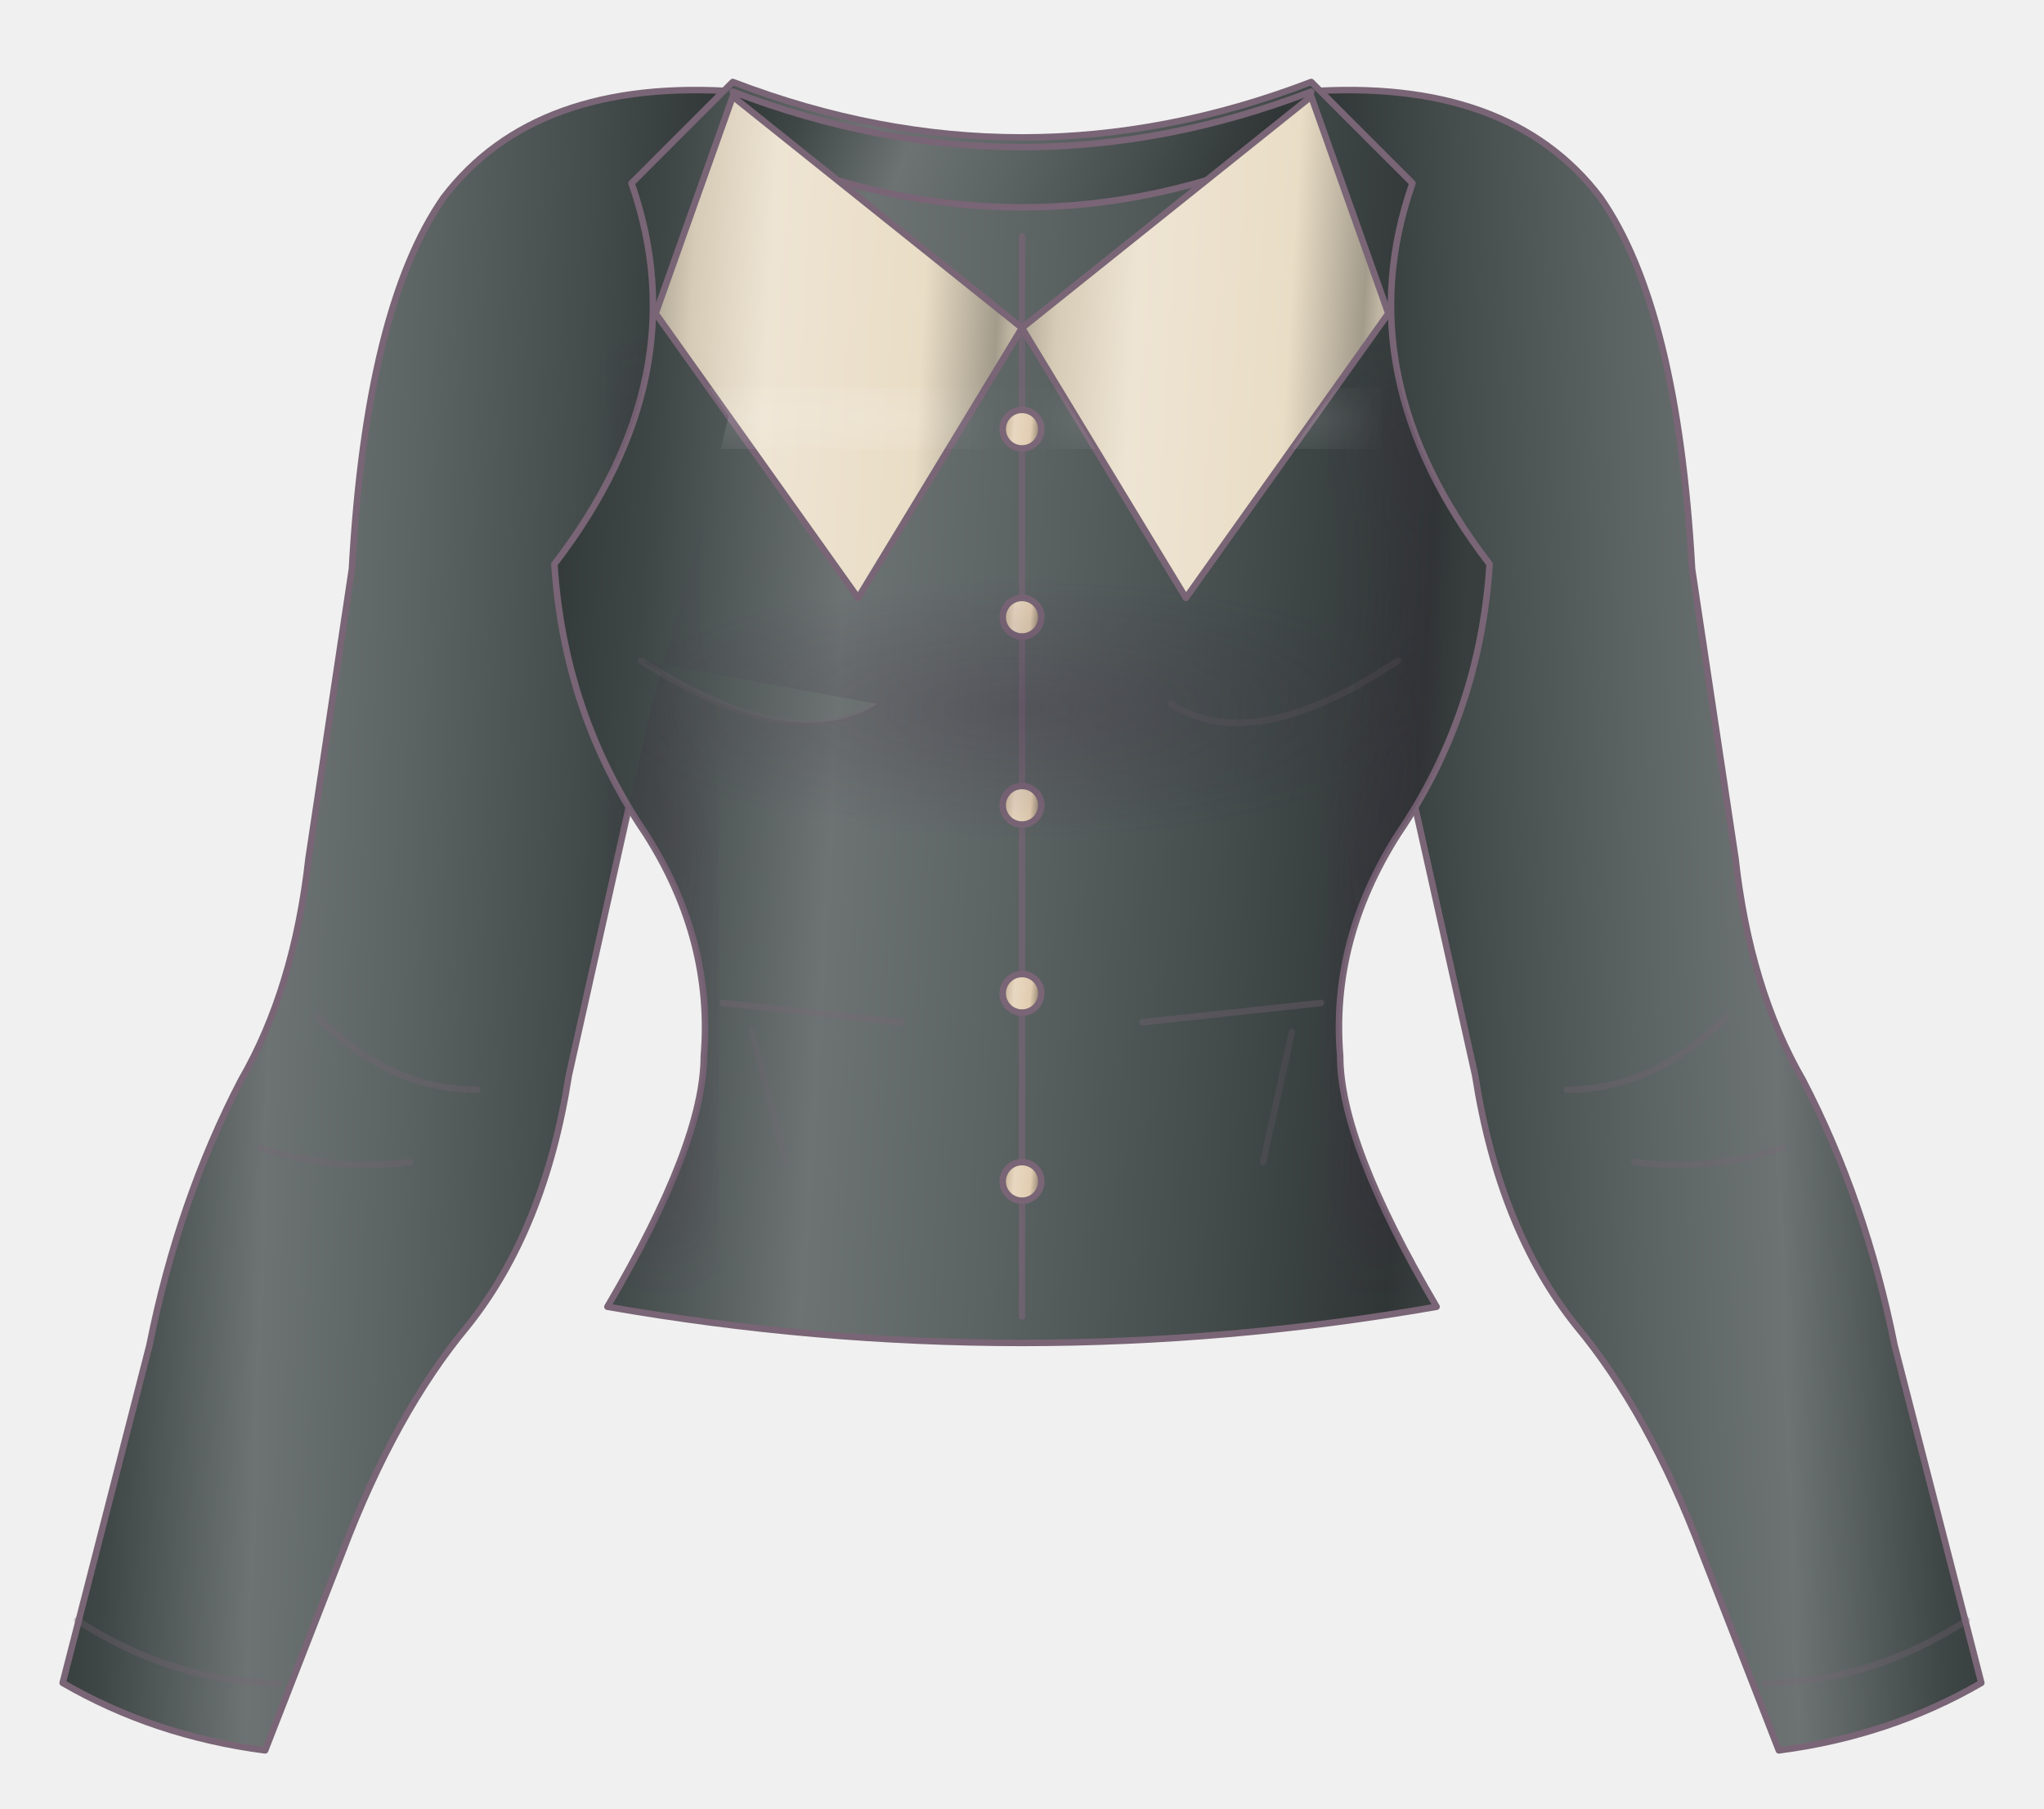
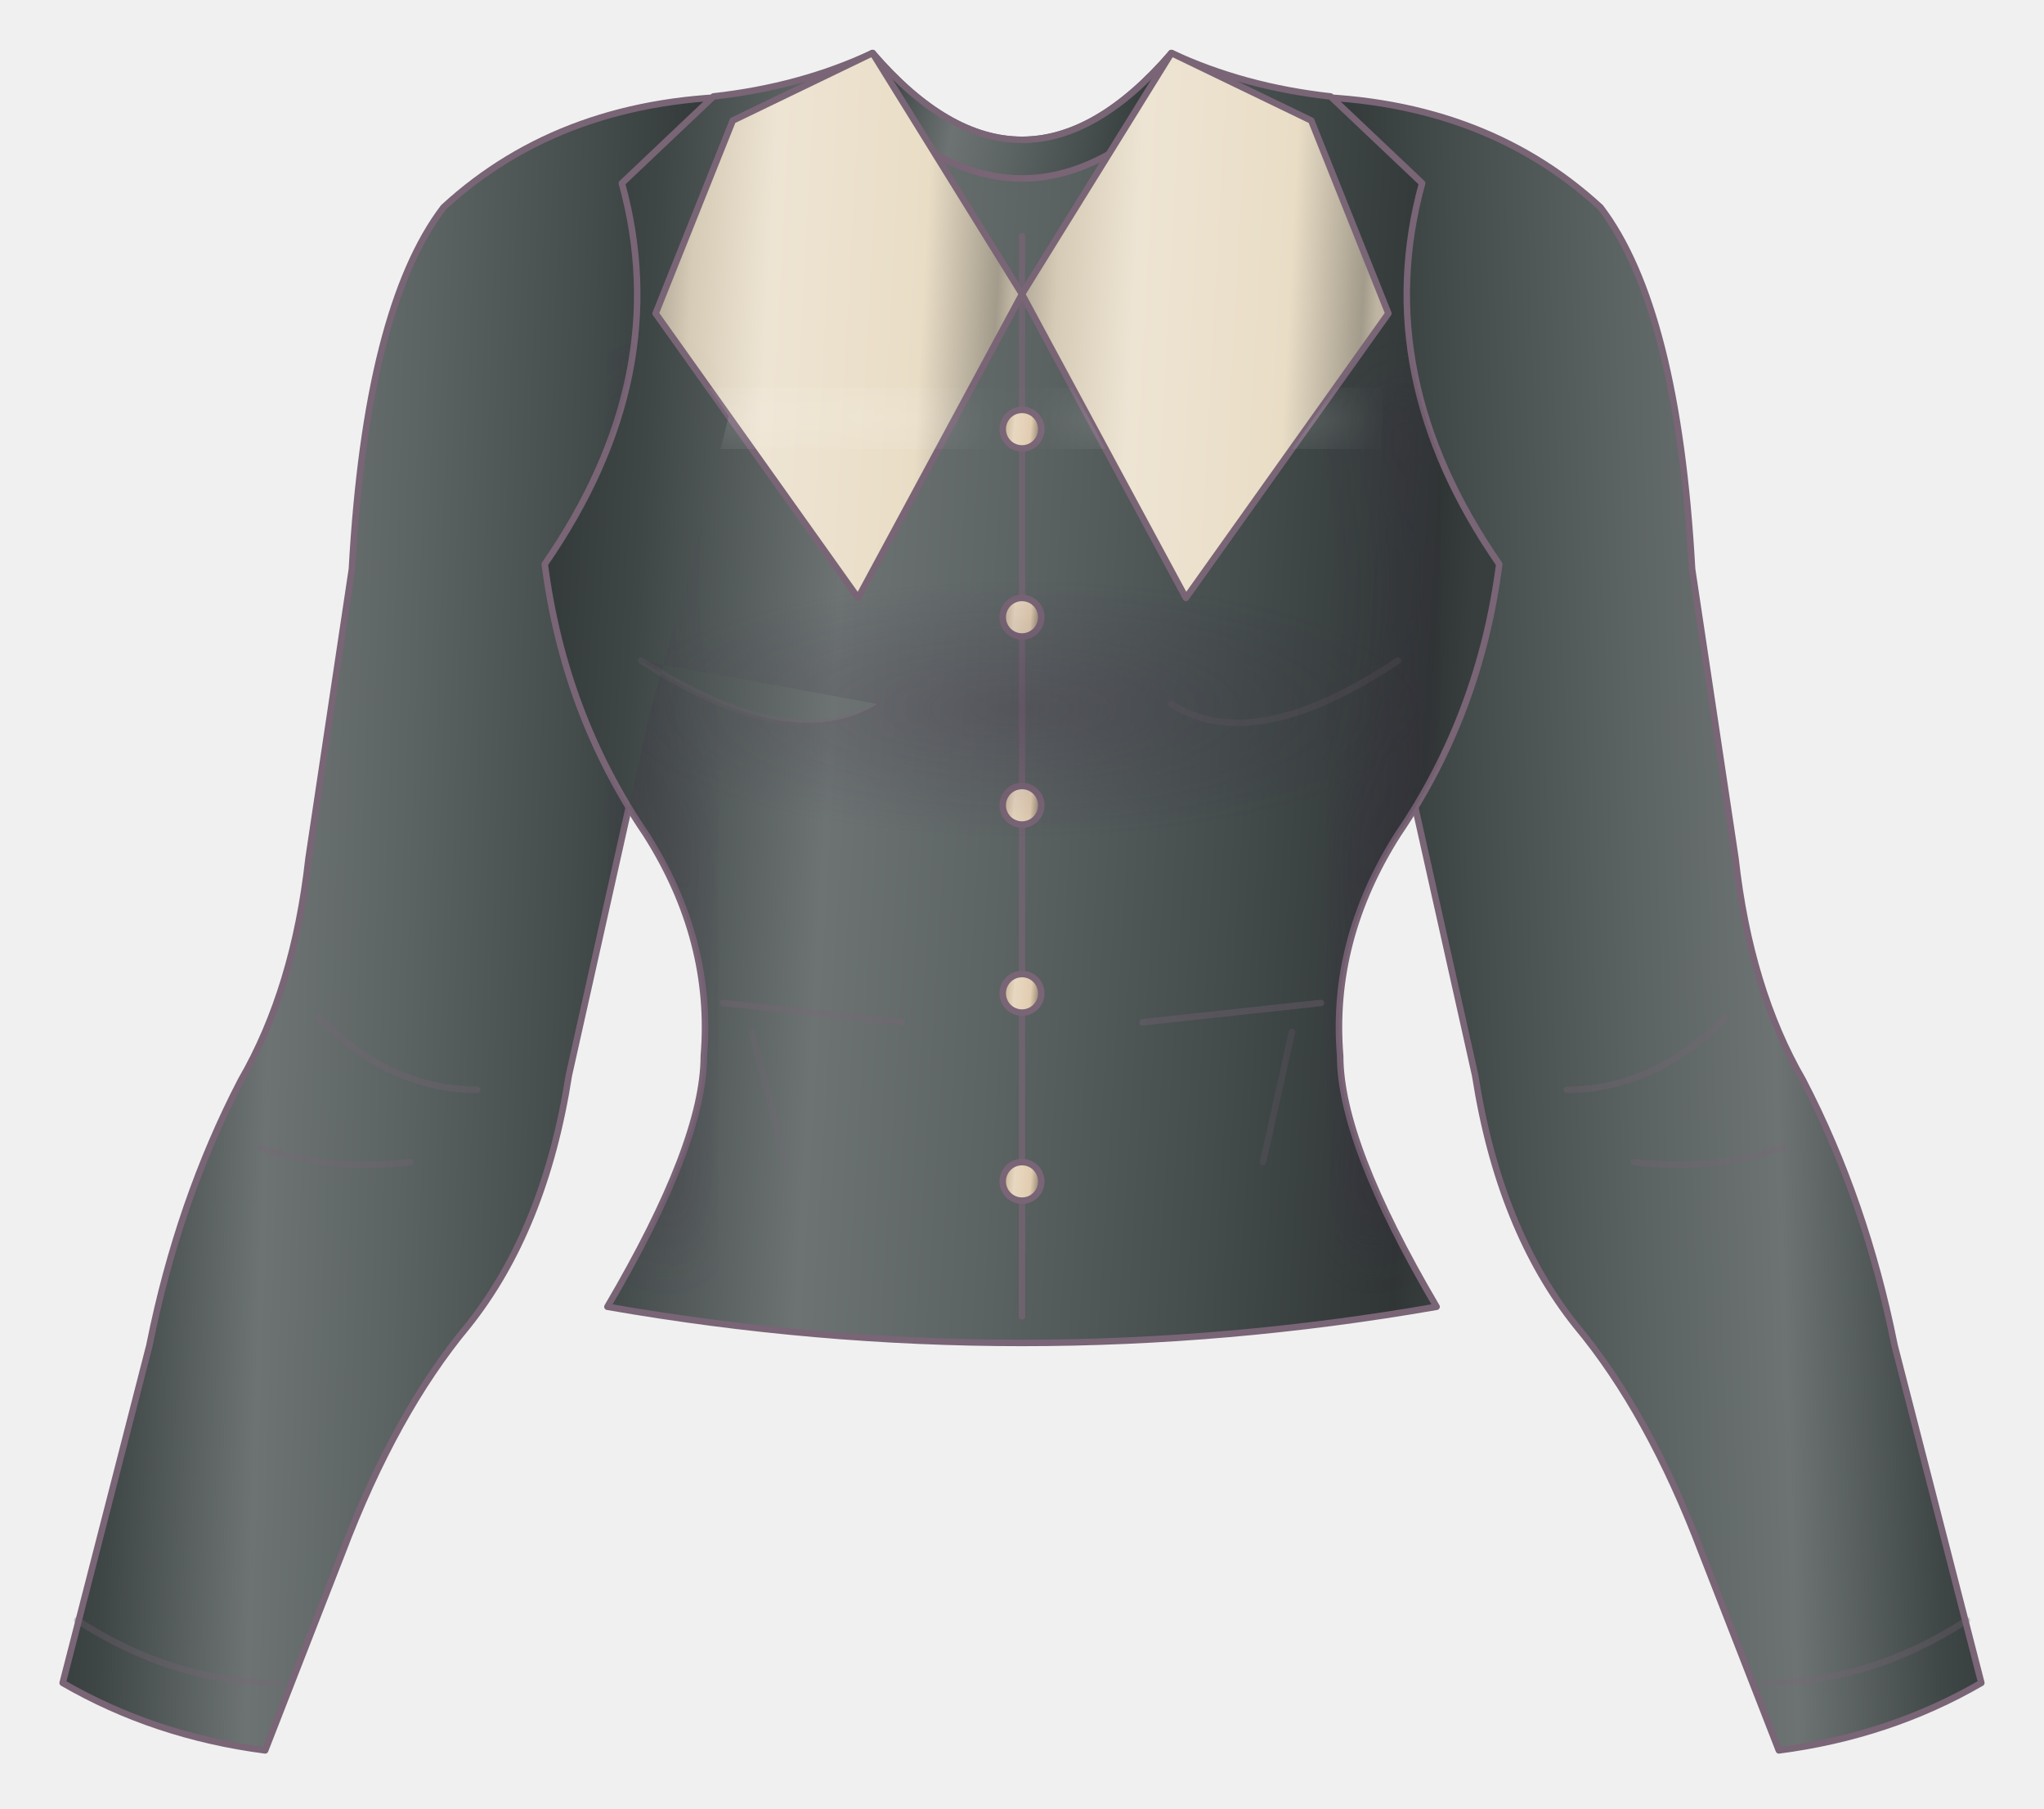
<svg xmlns="http://www.w3.org/2000/svg" width="424" height="375" viewBox="148 267 424 375" fill="none">
  <defs>
-     <linearGradient id="moqze6v-0" x1="0" y1="0" x2="1" y2=".08">
+     <linearGradient id="m54m24f-0" x1="0" y1="0" x2="1" y2=".08">
      <stop stop-color="#303636" />
      <stop offset=".13" stop-color="#3f4646" />
      <stop offset=".34" stop-color="#6d7373" />
      <stop offset=".53" stop-color="#5c6363" />
      <stop offset=".76" stop-color="#444c4c" />
      <stop offset=".96" stop-color="#303535" />
      <stop offset="1" stop-color="#383e3e" />
    </linearGradient>
-     <linearGradient id="moqze6v-1" x1="0" y1="0" x2="1" y2=".08">
+     <linearGradient id="m54m24f-1" x1="0" y1="0" x2="1" y2=".08">
      <stop stop-color="#a59d8d" />
      <stop offset=".13" stop-color="#d6cbb6" />
      <stop offset=".34" stop-color="#eee4d3" />
      <stop offset=".53" stop-color="#ece1cd" />
      <stop offset=".76" stop-color="#e9ddc6" />
      <stop offset=".96" stop-color="#a39b8b" />
      <stop offset="1" stop-color="#bfb5a2" />
    </linearGradient>
-     <linearGradient id="moqze6v-2" x1="0" y1="0" x2="1" y2=".08">
+     <linearGradient id="m54m24f-2" x1="0" y1="0" x2="1" y2=".08">
      <stop stop-color="#a0917d" />
      <stop offset=".13" stop-color="#cfbca2" />
      <stop offset=".34" stop-color="#e8d7c1" />
      <stop offset=".53" stop-color="#e5d3ba" />
      <stop offset=".76" stop-color="#e1ccb0" />
      <stop offset=".96" stop-color="#9e8f7b" />
      <stop offset="1" stop-color="#b9a790" />
    </linearGradient>
  </defs>
  <g stroke="#796576" stroke-width="1.35" stroke-linecap="round" stroke-linejoin="round">
    <defs>
      <clipPath id="cloth-clip">
-         <path d="M301 286 Q259 283 240 308 Q224 331 221 385 L212 445 Q209 472 198 491 Q185 516 179 546 L161 616 Q180 627 203 630 L219 589 Q230 560 245 542 Q261 522 266 490 L283 414 Q296 369 305 328Z" fill="url(#moqze6v-0)" />
+         <path d="M304 287 Q265 287 240 310 Q224 331 221 385 L212 445 Q209 472 198 491 Q185 516 179 546 L161 616 Q180 627 203 630 L219 589 Q230 560 245 542 Q261 522 266 490 L283 414 Q296 369 305 328Z" fill="url(#m54m24f-0)" />
        <path d="M164 603 Q184 616 206 616 M214 478 Q229 493 247 493 M202 505 Q217 510 233 508" stroke="#796576" opacity="0.3" />
        <g transform="translate(720 0) scale(-1 1)">
-           <path d="M301 286 Q259 283 240 308 Q224 331 221 385 L212 445 Q209 472 198 491 Q185 516 179 546 L161 616 Q180 627 203 630 L219 589 Q230 560 245 542 Q261 522 266 490 L283 414 Q296 369 305 328Z" fill="url(#moqze6v-0)" />
+           <path d="M304 287 Q265 287 240 310 Q224 331 221 385 L212 445 Q209 472 198 491 Q185 516 179 546 L161 616 Q180 627 203 630 L219 589 Q230 560 245 542 Q261 522 266 490 L283 414 Q296 369 305 328Z" fill="url(#m54m24f-0)" />
          <path d="M164 603 Q184 616 206 616 M214 478 Q229 493 247 493 M202 505 Q217 510 233 508" stroke="#796576" opacity="0.3" />
        </g>
-         <path d="M300 284 Q360 307 420 284 L441 305 Q427 345 457 384 Q455 415 438 440 Q424 462 426 486 Q426 504 446 538 Q360 553 274 538 Q294 504 294 486 Q296 462 282 440 Q265 415 263 384 Q293 345 279 305Z" fill="url(#moqze6v-0)" />
-         <path d="M300 286 Q360 309 420 286 L416 298 Q360 322 304 298Z" fill="url(#moqze6v-0)" />
+         <path d="M329 278 Q360 314 391 278 Q406 285 424 287 L443 305 Q432 345 459 384 Q455 415 438 440 Q424 462 426 486 Q426 504 446 538 Q360 553 274 538 Q294 504 294 486 Q296 462 282 440 Q265 415 261 384 Q288 345 277 305 L296 287 Q314 285 329 278Z" fill="url(#m54m24f-0)" />
+         <path d="M329 278 Q360 314 391 278 L395 285 Q360 323 325 285Z" fill="url(#m54m24f-0)" />
        <path d="M360 316 L360 540" stroke="#796576" opacity="0.65" />
-         <path d="M300 287 L360 335 L326 391 L284 332Z" fill="url(#moqze6v-1)" />
-         <path d="M420 287 L360 335 L394 391 L436 332Z" fill="url(#moqze6v-1)" />
+         <path d="M329 278 L360 328 L326 391 L284 332 L300 292Z" fill="url(#m54m24f-1)" />
+         <path d="M391 278 L360 328 L394 391 L436 332 L420 292Z" fill="url(#m54m24f-1)" />
        <path d="M298 475 L335 479 M385 479 L422 475" stroke="#796576" opacity="0.35" />
-         <circle cx="360" cy="356" r="4" fill="url(#moqze6v-2)" />
-         <circle cx="360" cy="395" r="4" fill="url(#moqze6v-2)" />
-         <circle cx="360" cy="434" r="4" fill="url(#moqze6v-2)" />
-         <circle cx="360" cy="473" r="4" fill="url(#moqze6v-2)" />
-         <circle cx="360" cy="512" r="4" fill="url(#moqze6v-2)" />
+         <circle cx="360" cy="356" r="4" fill="url(#m54m24f-2)" />
+         <circle cx="360" cy="395" r="4" fill="url(#m54m24f-2)" />
+         <circle cx="360" cy="434" r="4" fill="url(#m54m24f-2)" />
+         <circle cx="360" cy="473" r="4" fill="url(#m54m24f-2)" />
+         <circle cx="360" cy="512" r="4" fill="url(#m54m24f-2)" />
        <path d="M281 404 Q312 424 330 413 M438 404 Q408 424 391 413 M304 481 L311 508 M416 481 L410 508" stroke="#796576" opacity="0.18" />
      </clipPath>
      <linearGradient id="cloth-round">
        <stop stop-color="#302039" stop-opacity=".19" />
        <stop offset=".32" stop-color="#fff" stop-opacity=".22" />
        <stop offset=".6" stop-color="#fff" stop-opacity="0" />
        <stop offset="1" stop-color="#302039" stop-opacity=".18" />
      </linearGradient>
      <radialGradient id="cloth-contact">
        <stop stop-color="#392841" stop-opacity=".24" />
        <stop offset="1" stop-color="#392841" stop-opacity="0" />
      </radialGradient>
      <filter id="cloth-soft">
        <feGaussianBlur stdDeviation="6" />
      </filter>
    </defs>
-     <path d="M301 286 Q259 283 240 308 Q224 331 221 385 L212 445 Q209 472 198 491 Q185 516 179 546 L161 616 Q180 627 203 630 L219 589 Q230 560 245 542 Q261 522 266 490 L283 414 Q296 369 305 328Z" fill="url(#moqze6v-0)" />
+     <path d="M304 287 Q265 287 240 310 Q224 331 221 385 L212 445 Q209 472 198 491 Q185 516 179 546 L161 616 Q180 627 203 630 L219 589 Q230 560 245 542 Q261 522 266 490 L283 414 Q296 369 305 328Z" fill="url(#m54m24f-0)" />
    <path d="M164 603 Q184 616 206 616 M214 478 Q229 493 247 493 M202 505 Q217 510 233 508" stroke="#796576" opacity="0.3" />
    <g transform="translate(720 0) scale(-1 1)">
-       <path d="M301 286 Q259 283 240 308 Q224 331 221 385 L212 445 Q209 472 198 491 Q185 516 179 546 L161 616 Q180 627 203 630 L219 589 Q230 560 245 542 Q261 522 266 490 L283 414 Q296 369 305 328Z" fill="url(#moqze6v-0)" />
+       <path d="M304 287 Q265 287 240 310 Q224 331 221 385 L212 445 Q209 472 198 491 Q185 516 179 546 L161 616 Q180 627 203 630 L219 589 Q230 560 245 542 Q261 522 266 490 L283 414 Q296 369 305 328Z" fill="url(#m54m24f-0)" />
      <path d="M164 603 Q184 616 206 616 M214 478 Q229 493 247 493 M202 505 Q217 510 233 508" stroke="#796576" opacity="0.3" />
    </g>
-     <path d="M300 284 Q360 307 420 284 L441 305 Q427 345 457 384 Q455 415 438 440 Q424 462 426 486 Q426 504 446 538 Q360 553 274 538 Q294 504 294 486 Q296 462 282 440 Q265 415 263 384 Q293 345 279 305Z" fill="url(#moqze6v-0)" />
-     <path d="M300 286 Q360 309 420 286 L416 298 Q360 322 304 298Z" fill="url(#moqze6v-0)" />
+     <path d="M329 278 Q360 314 391 278 Q406 285 424 287 L443 305 Q432 345 459 384 Q455 415 438 440 Q424 462 426 486 Q426 504 446 538 Q360 553 274 538 Q294 504 294 486 Q296 462 282 440 Q265 415 261 384 Q288 345 277 305 L296 287 Q314 285 329 278Z" fill="url(#m54m24f-0)" />
+     <path d="M329 278 Q360 314 391 278 L395 285 Q360 323 325 285Z" fill="url(#m54m24f-0)" />
    <path d="M360 316 L360 540" stroke="#796576" opacity="0.65" />
-     <path d="M300 287 L360 335 L326 391 L284 332Z" fill="url(#moqze6v-1)" />
-     <path d="M420 287 L360 335 L394 391 L436 332Z" fill="url(#moqze6v-1)" />
+     <path d="M329 278 L360 328 L326 391 L284 332 L300 292Z" fill="url(#m54m24f-1)" />
+     <path d="M391 278 L360 328 L394 391 L436 332 L420 292Z" fill="url(#m54m24f-1)" />
    <path d="M298 475 L335 479 M385 479 L422 475" stroke="#796576" opacity="0.35" />
-     <circle cx="360" cy="356" r="4" fill="url(#moqze6v-2)" />
-     <circle cx="360" cy="395" r="4" fill="url(#moqze6v-2)" />
-     <circle cx="360" cy="434" r="4" fill="url(#moqze6v-2)" />
-     <circle cx="360" cy="473" r="4" fill="url(#moqze6v-2)" />
-     <circle cx="360" cy="512" r="4" fill="url(#moqze6v-2)" />
+     <circle cx="360" cy="356" r="4" fill="url(#m54m24f-2)" />
+     <circle cx="360" cy="395" r="4" fill="url(#m54m24f-2)" />
+     <circle cx="360" cy="434" r="4" fill="url(#m54m24f-2)" />
+     <circle cx="360" cy="473" r="4" fill="url(#m54m24f-2)" />
+     <circle cx="360" cy="512" r="4" fill="url(#m54m24f-2)" />
    <path d="M281 404 Q312 424 330 413 M438 404 Q408 424 391 413 M304 481 L311 508 M416 481 L410 508" stroke="#796576" opacity="0.18" />
    <g data-material="cloth-volume" clip-path="url(#cloth-clip)">
      <path d="M281 353 Q269 397 286 437 Q304 469 286 520" fill="none" stroke="#392841" stroke-width="14" opacity=".15" filter="url(#cloth-soft)" />
      <path d="M440 354 Q452 397 434 437 Q417 474 433 519" fill="none" stroke="#392841" stroke-width="16" opacity=".22" filter="url(#cloth-soft)" />
      <path d="M297 357 Q315 340 341 359 M376 356 Q400 340 422 358" fill="none" stroke="#fff" stroke-width="14" opacity=".2" filter="url(#cloth-soft)" />
      <ellipse cx="360" cy="414" rx="85" ry="27" fill="url(#cloth-contact)" stroke="none" />
    </g>
  </g>
</svg>
